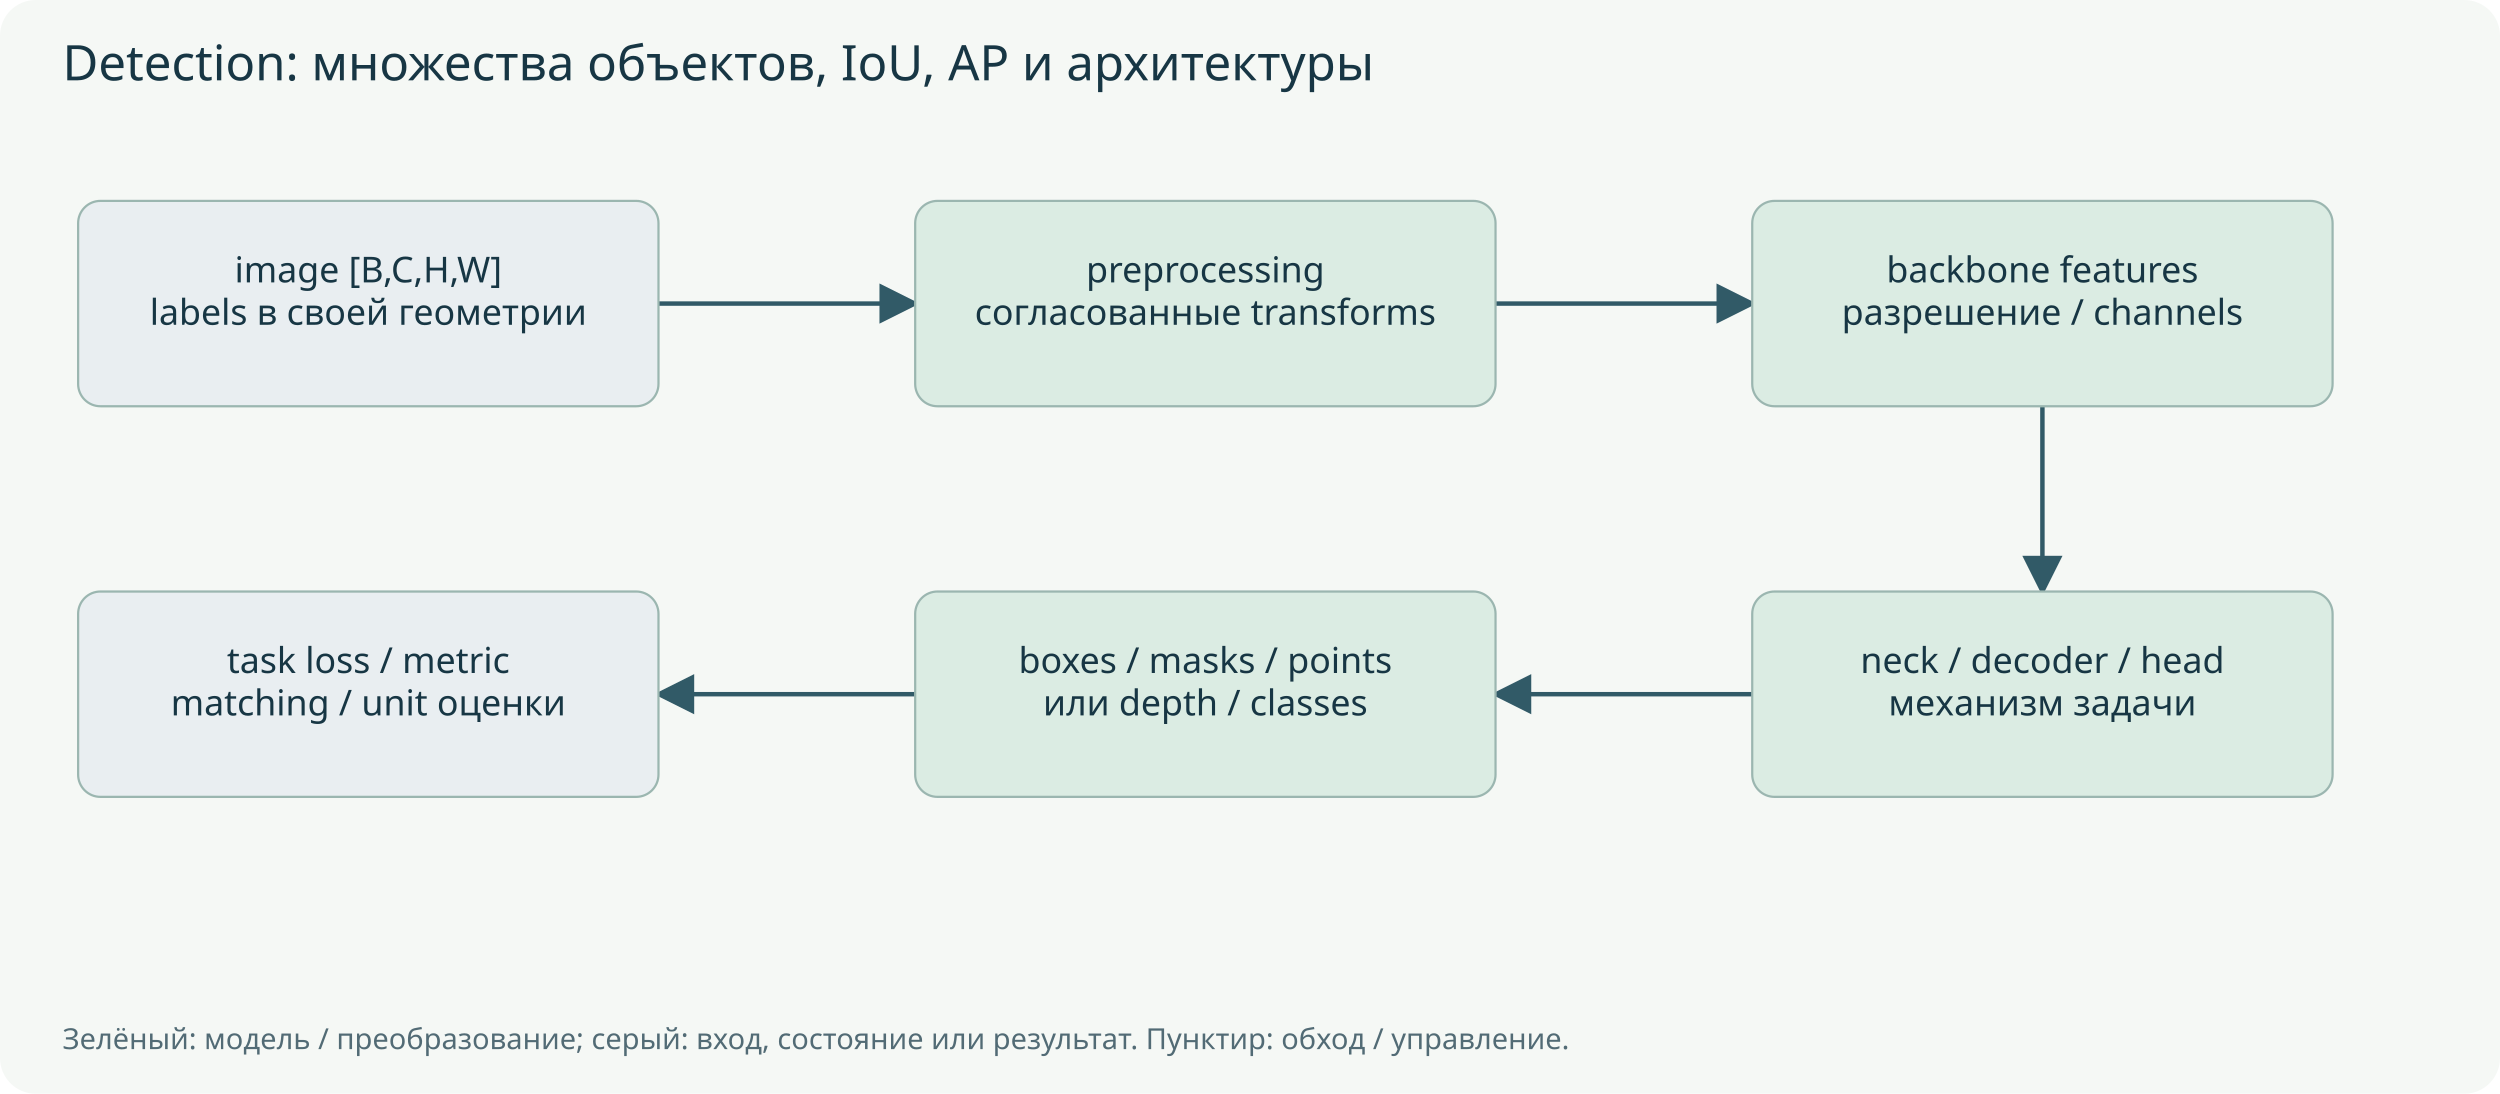
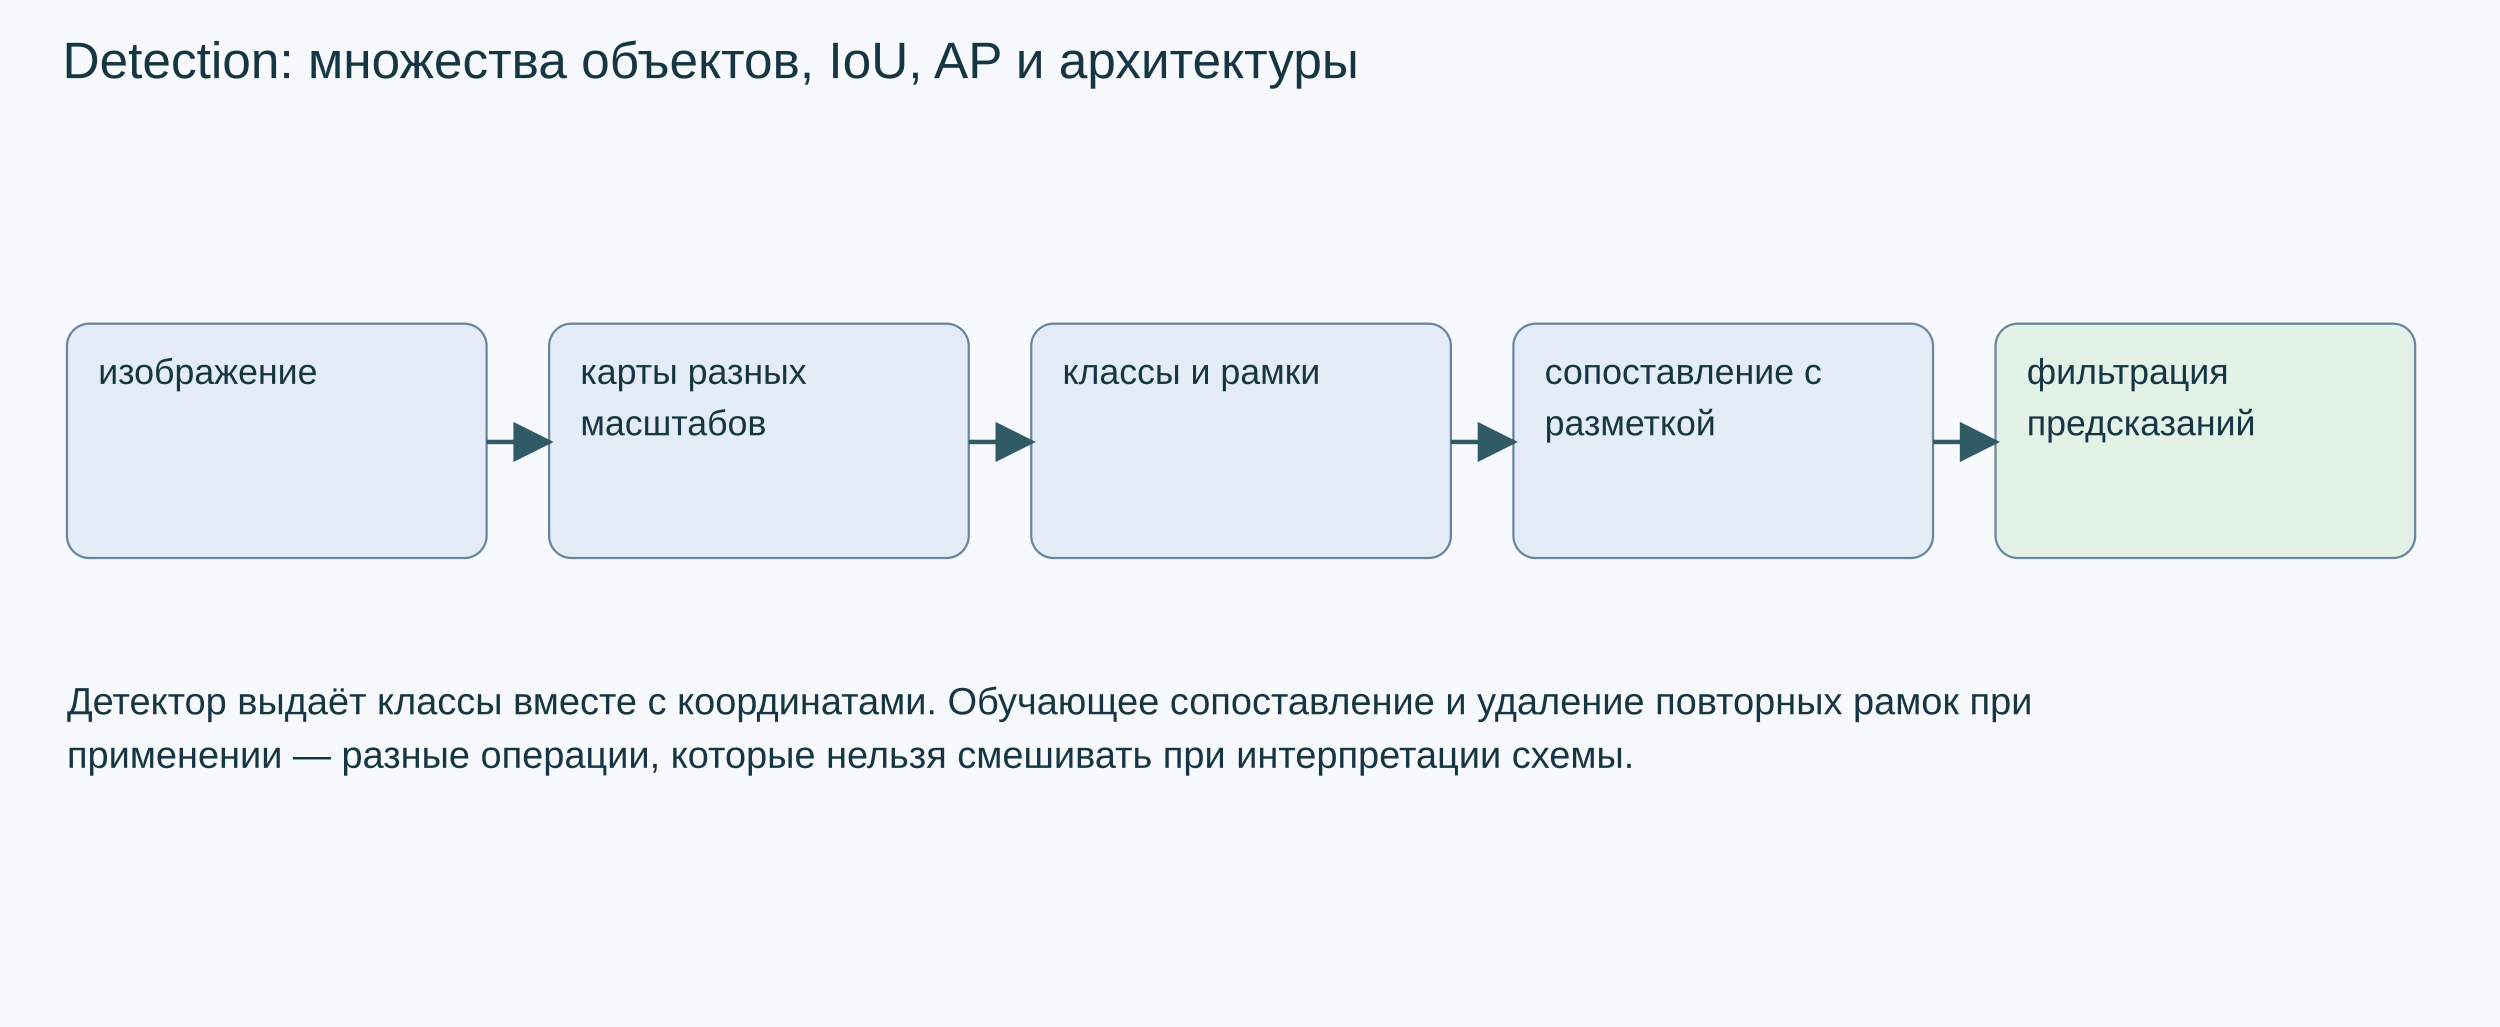
- <svg xmlns="http://www.w3.org/2000/svg" viewBox="0 0 1120 490" role="img" aria-labelledby="title desc">
+ <svg xmlns="http://www.w3.org/2000/svg" viewBox="0 0 1120 460" role="img" aria-labelledby="title desc">
  <defs>
    <marker id="arrow" markerWidth="9" markerHeight="9" refX="8" refY="4.5" orient="auto">
      <path d="M0,0 L9,4.5 L0,9" fill="#315a67" />
    </marker>
  </defs>
-   <rect width="1120" height="490" rx="16" fill="#f5f8f5" />
-   <text x="28" y="36" font-family="Segoe UI,sans-serif" font-size="22" fill="#173644">Detection: множества объектов, IoU, AP и архитектуры</text>
-   <path d="M295,136 L410,136" fill="none" stroke="#315a67" stroke-width="2" marker-end="url(#arrow)" />
-   <path d="M670,136 L785,136" fill="none" stroke="#315a67" stroke-width="2" marker-end="url(#arrow)" />
-   <path d="M915,182 L915,265" fill="none" stroke="#315a67" stroke-width="2" marker-end="url(#arrow)" />
-   <path d="M785,311 L670,311" fill="none" stroke="#315a67" stroke-width="2" marker-end="url(#arrow)" />
-   <path d="M410,311 L295,311" fill="none" stroke="#315a67" stroke-width="2" marker-end="url(#arrow)" />
-   <rect x="35" y="90" width="260" height="92" rx="10" fill="#e9eef1" stroke="#9bb6b0" />
-   <text x="165" y="126.5" text-anchor="middle" font-family="Segoe UI,sans-serif" font-size="16" fill="#173644">image [B,C,H,W]</text>
-   <text x="165" y="145.5" text-anchor="middle" font-family="Segoe UI,sans-serif" font-size="16" fill="#173644">labels в своей геометрии</text>
-   <rect x="410" y="90" width="260" height="92" rx="10" fill="#dbece3" stroke="#9bb6b0" />
-   <text x="540" y="126.5" text-anchor="middle" font-family="Segoe UI,sans-serif" font-size="16" fill="#173644">preprocessing</text>
-   <text x="540" y="145.5" text-anchor="middle" font-family="Segoe UI,sans-serif" font-size="16" fill="#173644">согласованные transforms</text>
-   <rect x="785" y="90" width="260" height="92" rx="10" fill="#dbece3" stroke="#9bb6b0" />
-   <text x="915" y="126.5" text-anchor="middle" font-family="Segoe UI,sans-serif" font-size="16" fill="#173644">backbone features</text>
-   <text x="915" y="145.5" text-anchor="middle" font-family="Segoe UI,sans-serif" font-size="16" fill="#173644">разрешение / channels</text>
-   <rect x="785" y="265" width="260" height="92" rx="10" fill="#dbece3" stroke="#9bb6b0" />
-   <text x="915" y="301.5" text-anchor="middle" font-family="Segoe UI,sans-serif" font-size="16" fill="#173644">neck / decoder / head</text>
-   <text x="915" y="320.5" text-anchor="middle" font-family="Segoe UI,sans-serif" font-size="16" fill="#173644">механизм задачи</text>
-   <rect x="410" y="265" width="260" height="92" rx="10" fill="#dbece3" stroke="#9bb6b0" />
-   <text x="540" y="301.5" text-anchor="middle" font-family="Segoe UI,sans-serif" font-size="16" fill="#173644">boxes / masks / points</text>
-   <text x="540" y="320.5" text-anchor="middle" font-family="Segoe UI,sans-serif" font-size="16" fill="#173644">или depth / classes</text>
-   <rect x="35" y="265" width="260" height="92" rx="10" fill="#e9eef1" stroke="#9bb6b0" />
-   <text x="165" y="301.5" text-anchor="middle" font-family="Segoe UI,sans-serif" font-size="16" fill="#173644">task loss / metric</text>
-   <text x="165" y="320.5" text-anchor="middle" font-family="Segoe UI,sans-serif" font-size="16" fill="#173644">matching / unit оценки</text>
-   <text x="28" y="470" font-family="Segoe UI,sans-serif" font-size="13" fill="#526b75">Зелёный: модель / преобразование; серый: вход, состояние или результат. Пунктир: обход / управление.</text>
+   <rect width="1120" height="460" fill="#f7f9fc" />
+   <text x="28" y="35" font-family="Segoe UI,Arial,sans-serif" font-size="23" fill="#173644">
+     <tspan x="28" dy="0">Detection: множества объектов, IoU, AP и архитектуры</tspan>
+   </text>
+   <rect x="30" y="145" width="188" height="105" rx="10" fill="#e4edf7" stroke="#6c849d" />
+   <text x="44" y="172" font-family="Segoe UI,Arial,sans-serif" font-size="16" fill="#173644">
+     <tspan x="44" dy="0">изображение</tspan>
+   </text>
+   <rect x="246" y="145" width="188" height="105" rx="10" fill="#e4edf7" stroke="#6c849d" />
+   <text x="260" y="172" font-family="Segoe UI,Arial,sans-serif" font-size="16" fill="#173644">
+     <tspan x="260" dy="0">карты разных</tspan>
+     <tspan x="260" dy="23">масштабов</tspan>
+   </text>
+   <path d="M218,198 L246,198" fill="none" stroke="#315a67" stroke-width="2" marker-end="url(#arrow)" />
+   <rect x="462" y="145" width="188" height="105" rx="10" fill="#e4edf7" stroke="#6c849d" />
+   <text x="476" y="172" font-family="Segoe UI,Arial,sans-serif" font-size="16" fill="#173644">
+     <tspan x="476" dy="0">классы и рамки</tspan>
+   </text>
+   <path d="M434,198 L462,198" fill="none" stroke="#315a67" stroke-width="2" marker-end="url(#arrow)" />
+   <rect x="678" y="145" width="188" height="105" rx="10" fill="#e4edf7" stroke="#6c849d" />
+   <text x="692" y="172" font-family="Segoe UI,Arial,sans-serif" font-size="16" fill="#173644">
+     <tspan x="692" dy="0">сопоставление с</tspan>
+     <tspan x="692" dy="23">разметкой</tspan>
+   </text>
+   <path d="M650,198 L678,198" fill="none" stroke="#315a67" stroke-width="2" marker-end="url(#arrow)" />
+   <rect x="894" y="145" width="188" height="105" rx="10" fill="#e3f2e7" stroke="#6c849d" />
+   <text x="908" y="172" font-family="Segoe UI,Arial,sans-serif" font-size="16" fill="#173644">
+     <tspan x="908" dy="0">фильтрация</tspan>
+     <tspan x="908" dy="23">предсказаний</tspan>
+   </text>
+   <path d="M866,198 L894,198" fill="none" stroke="#315a67" stroke-width="2" marker-end="url(#arrow)" />
+   <text x="30" y="320" font-family="Segoe UI,Arial,sans-serif" font-size="17" fill="#173644">
+     <tspan x="30" dy="0">Детектор выдаёт классы вместе с координатами. Обучающее сопоставление и удаление повторных рамок при</tspan>
+     <tspan x="30" dy="24">применении — разные операции, которые нельзя смешивать при интерпретации схемы.</tspan>
+   </text>
</svg>
